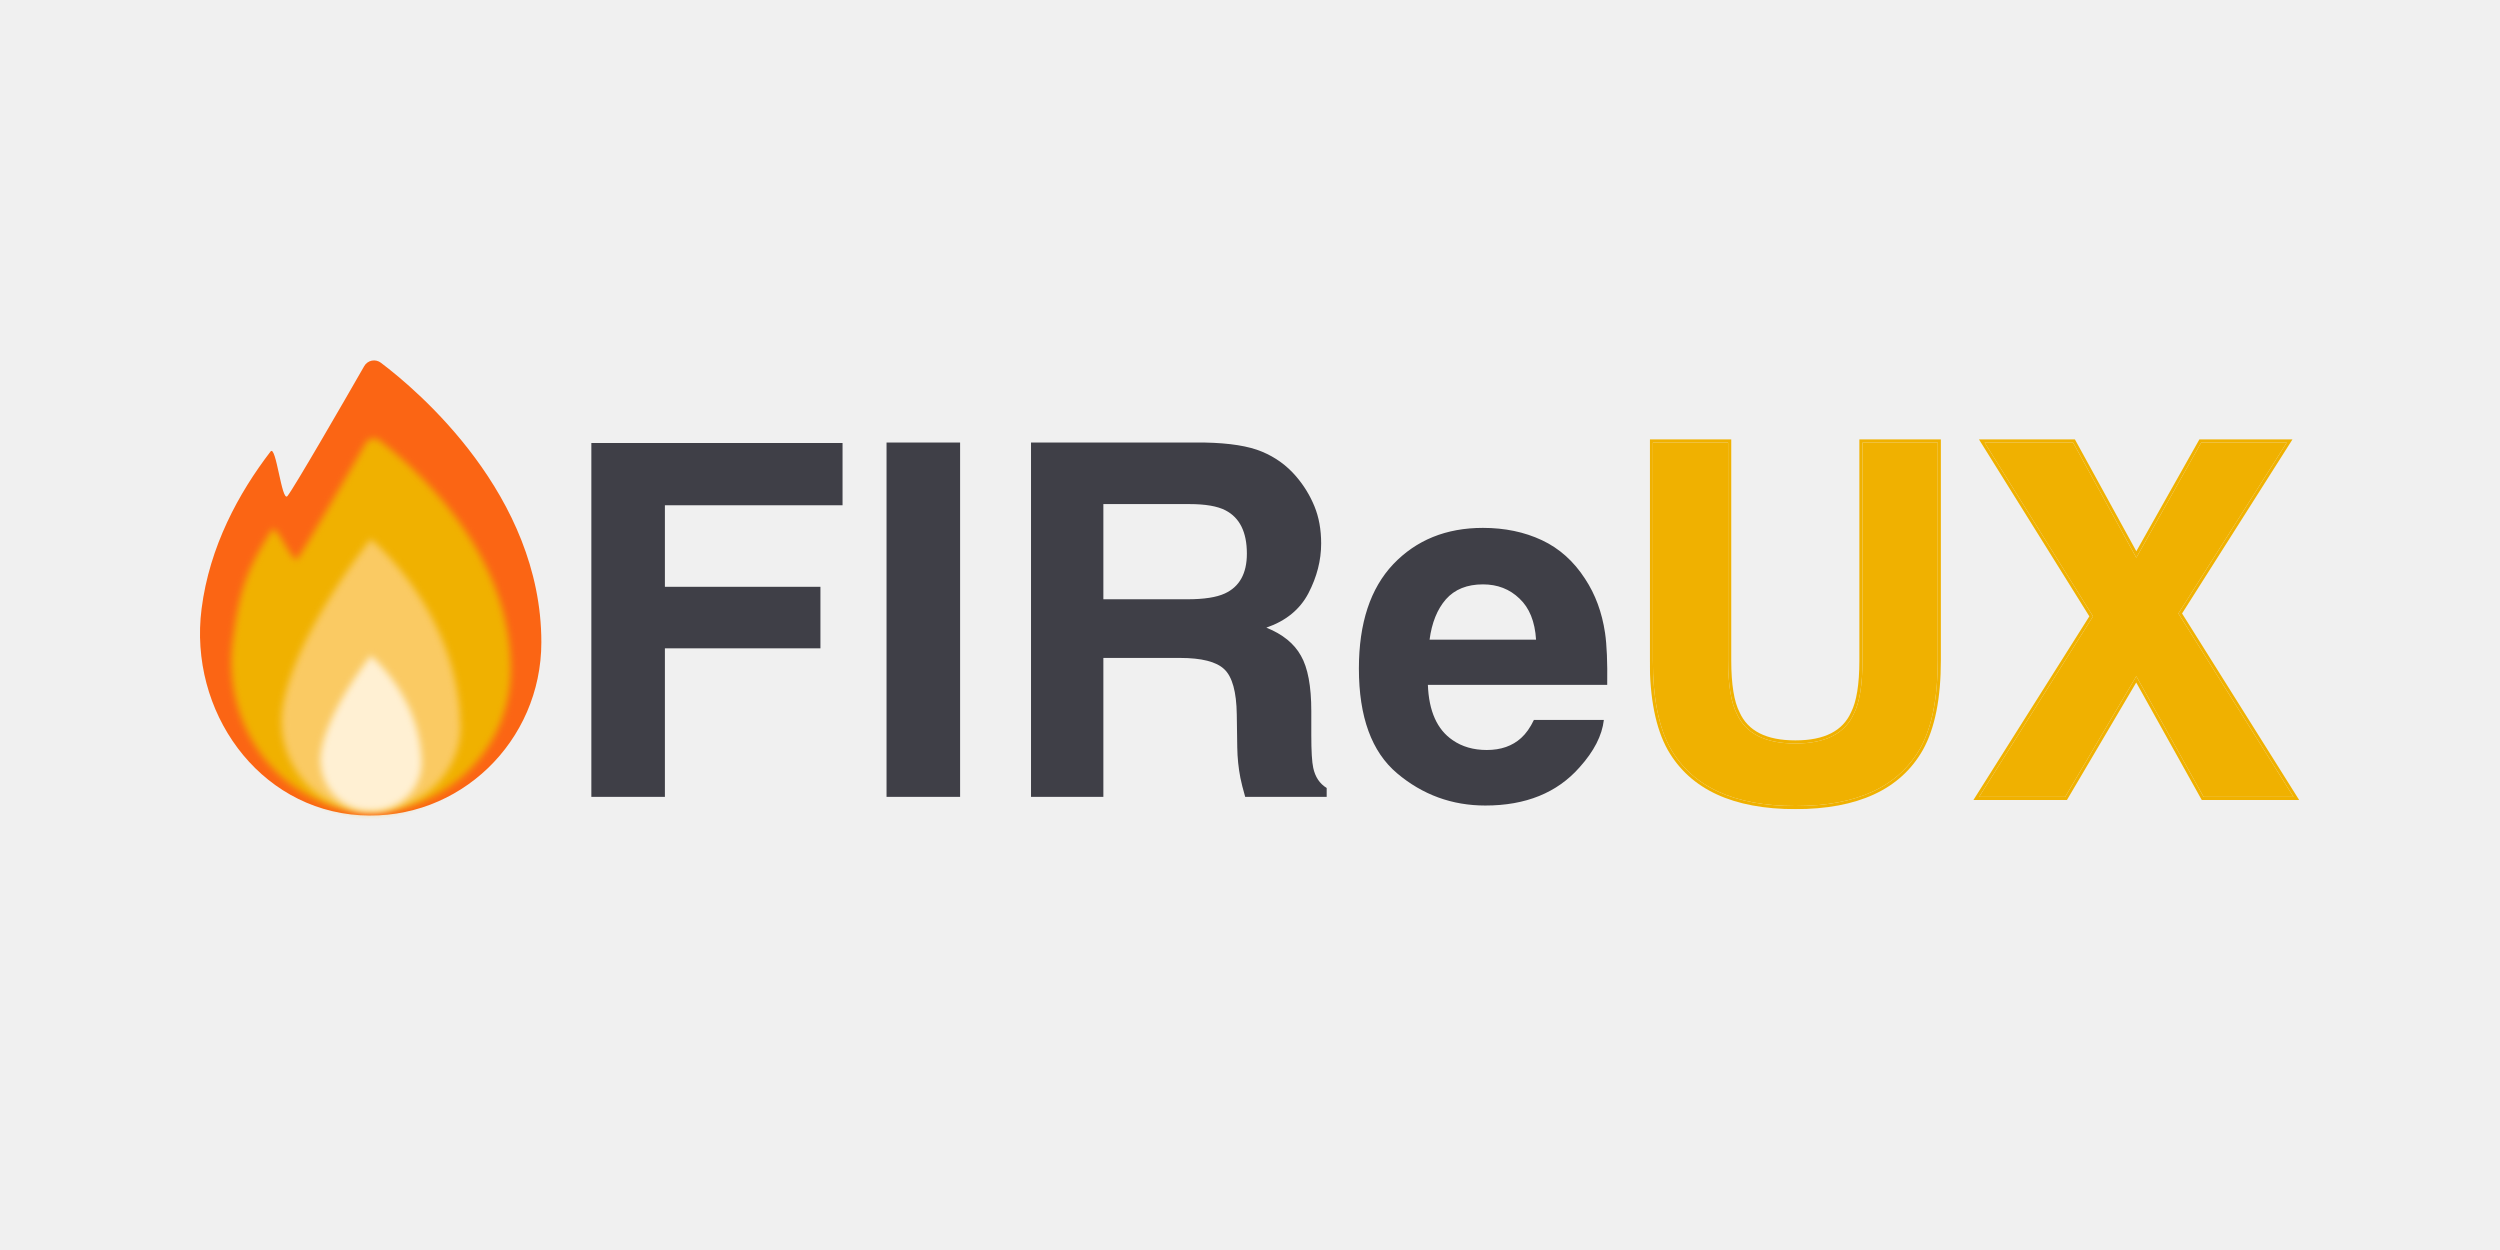
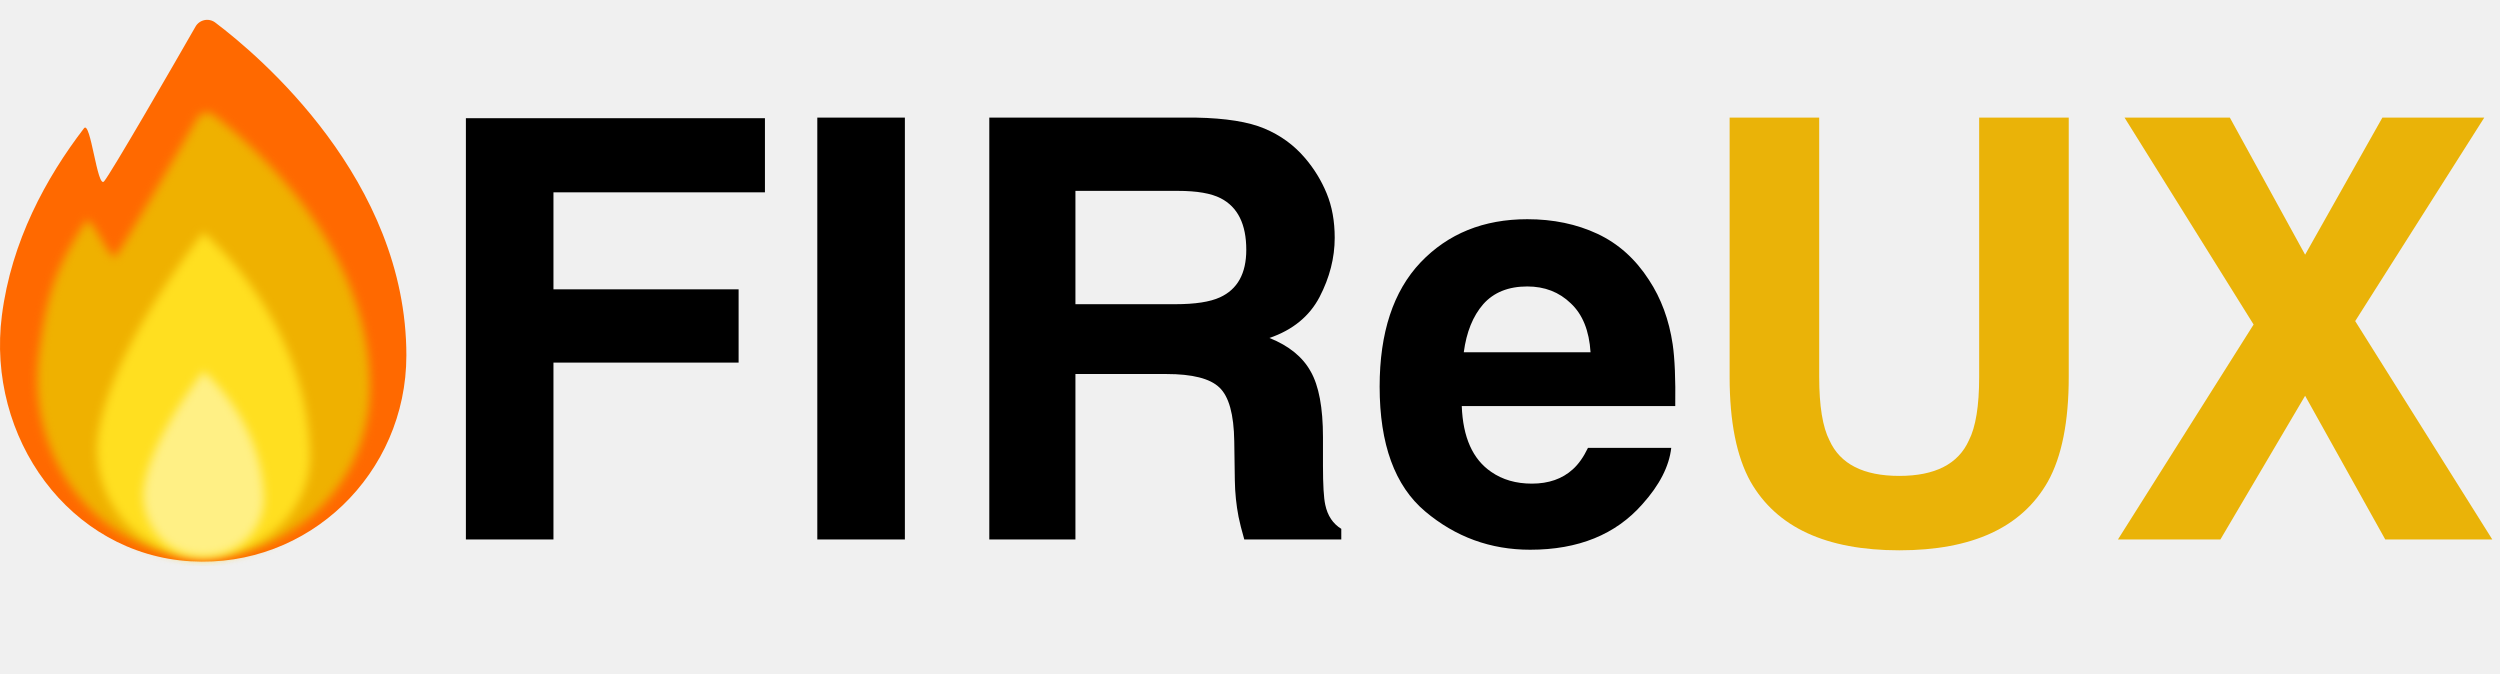
- <svg xmlns="http://www.w3.org/2000/svg" width="800" height="400" viewBox="0 0 800 400" fill="none">
-   <mask id="path-1-outside-1_101_4" maskUnits="userSpaceOnUse" x="527.923" y="140" width="208" height="119" fill="black">
-     <rect fill="white" x="527.923" y="140" width="208" height="119" />
-     <path d="M596 211.308V141.615H620.077V211.308C620.077 223.359 618.205 232.744 614.462 239.462C607.487 251.769 594.18 257.923 574.538 257.923C554.897 257.923 541.564 251.769 534.538 239.462C530.795 232.744 528.923 223.359 528.923 211.308V141.615H553V211.308C553 219.103 553.923 224.795 555.769 228.385C558.641 234.744 564.897 237.923 574.538 237.923C584.128 237.923 590.359 234.744 593.231 228.385C595.077 224.795 596 219.103 596 211.308ZM733.923 255H705.154L683.615 216.385L660.846 255H633.308L669.769 197.231L635.077 141.615H663.385L683.615 178.462L704.385 141.615H731.769L697.077 196.308L733.923 255Z" />
-   </mask>
-   <path d="M596 211.308V141.615H620.077V211.308C620.077 223.359 618.205 232.744 614.462 239.462C607.487 251.769 594.18 257.923 574.538 257.923C554.897 257.923 541.564 251.769 534.538 239.462C530.795 232.744 528.923 223.359 528.923 211.308V141.615H553V211.308C553 219.103 553.923 224.795 555.769 228.385C558.641 234.744 564.897 237.923 574.538 237.923C584.128 237.923 590.359 234.744 593.231 228.385C595.077 224.795 596 219.103 596 211.308ZM733.923 255H705.154L683.615 216.385L660.846 255H633.308L669.769 197.231L635.077 141.615H663.385L683.615 178.462L704.385 141.615H731.769L697.077 196.308L733.923 255Z" fill="#F0B100" />
-   <path d="M596 141.615V140.615H595V141.615H596ZM620.077 141.615H621.077V140.615H620.077V141.615ZM614.462 239.462L615.332 239.955L615.335 239.948L614.462 239.462ZM534.538 239.462L533.665 239.948L533.67 239.957L534.538 239.462ZM528.923 141.615V140.615H527.923V141.615H528.923ZM553 141.615H554V140.615H553V141.615ZM555.769 228.385L556.681 227.973L556.67 227.95L556.659 227.927L555.769 228.385ZM593.231 228.385L592.341 227.927L592.33 227.95L592.319 227.973L593.231 228.385ZM597 211.308V141.615H595V211.308H597ZM596 142.615H620.077V140.615H596V142.615ZM619.077 141.615V211.308H621.077V141.615H619.077ZM619.077 211.308C619.077 223.276 617.215 232.467 613.588 238.975L615.335 239.948C619.196 233.02 621.077 223.442 621.077 211.308H619.077ZM613.592 238.969C606.861 250.846 593.977 256.923 574.538 256.923V258.923C594.382 258.923 608.114 252.692 615.332 239.955L613.592 238.969ZM574.538 256.923C555.101 256.923 542.189 250.847 535.407 238.966L533.67 239.957C540.939 252.692 554.694 258.923 574.538 258.923V256.923ZM535.412 238.975C531.786 232.467 529.923 223.276 529.923 211.308H527.923C527.923 223.442 529.804 233.02 533.665 239.948L535.412 238.975ZM529.923 211.308V141.615H527.923V211.308H529.923ZM528.923 142.615H553V140.615H528.923V142.615ZM552 141.615V211.308H554V141.615H552ZM552 211.308C552 219.14 552.921 225.032 554.88 228.842L556.659 227.927C554.926 224.558 554 219.065 554 211.308H552ZM554.858 228.796C557.953 235.65 564.681 238.923 574.538 238.923V236.923C565.114 236.923 559.329 233.837 556.681 227.973L554.858 228.796ZM574.538 238.923C584.348 238.923 591.048 235.648 594.142 228.796L592.319 227.973C589.67 233.839 583.909 236.923 574.538 236.923V238.923ZM594.12 228.842C596.079 225.032 597 219.14 597 211.308H595C595 219.065 594.074 224.558 592.341 227.927L594.12 228.842ZM733.923 255V256H735.732L734.77 254.468L733.923 255ZM705.154 255L704.281 255.487L704.567 256H705.154V255ZM683.615 216.385L684.489 215.897L683.64 214.375L682.754 215.877L683.615 216.385ZM660.846 255V256H661.417L661.708 255.508L660.846 255ZM633.308 255L632.462 254.466L631.494 256H633.308V255ZM669.769 197.231L670.615 197.765L670.95 197.234L670.618 196.702L669.769 197.231ZM635.077 141.615V140.615H633.275L634.228 142.145L635.077 141.615ZM663.385 141.615L664.261 141.134L663.976 140.615H663.385V141.615ZM683.615 178.462L682.739 178.943L683.604 180.518L684.487 178.953L683.615 178.462ZM704.385 141.615V140.615H703.8L703.514 141.124L704.385 141.615ZM731.769 141.615L732.614 142.151L733.588 140.615H731.769V141.615ZM697.077 196.308L696.233 195.772L695.894 196.305L696.23 196.839L697.077 196.308ZM733.923 254H705.154V256H733.923V254ZM706.027 254.513L684.489 215.897L682.742 216.872L704.281 255.487L706.027 254.513ZM682.754 215.877L659.985 254.492L661.708 255.508L684.477 216.893L682.754 215.877ZM660.846 254H633.308V256H660.846V254ZM634.153 255.534L670.615 197.765L668.924 196.697L632.462 254.466L634.153 255.534ZM670.618 196.702L635.925 141.086L634.228 142.145L668.921 197.76L670.618 196.702ZM635.077 142.615H663.385V140.615H635.077V142.615ZM662.508 142.097L682.739 178.943L684.492 177.98L664.261 141.134L662.508 142.097ZM684.487 178.953L705.256 142.106L703.514 141.124L682.744 177.97L684.487 178.953ZM704.385 142.615H731.769V140.615H704.385V142.615ZM730.925 141.08L696.233 195.772L697.921 196.843L732.614 142.151L730.925 141.08ZM696.23 196.839L733.076 255.532L734.77 254.468L697.924 195.776L696.23 196.839Z" fill="#F0B100" mask="url(#path-1-outside-1_101_4)" />
-   <path d="M269.615 161.692H212.769V187.769H262.538V207.462H212.769V255H189.231V141.769H269.615V161.692ZM283.692 141.615H307.231V255H283.692V141.615ZM377.538 210.538H353.077V255H329.923V141.615H385.538C393.487 141.769 399.59 142.744 403.846 144.538C408.154 146.333 411.795 148.974 414.769 152.462C417.231 155.333 419.18 158.513 420.615 162C422.051 165.487 422.769 169.462 422.769 173.923C422.769 179.308 421.41 184.615 418.692 189.846C415.974 195.026 411.487 198.692 405.231 200.846C410.462 202.949 414.154 205.949 416.308 209.846C418.513 213.692 419.615 219.59 419.615 227.538V235.154C419.615 240.333 419.821 243.846 420.231 245.692C420.846 248.615 422.282 250.769 424.538 252.154V255H398.462C397.744 252.487 397.231 250.462 396.923 248.923C396.308 245.744 395.974 242.487 395.923 239.154L395.769 228.615C395.667 221.385 394.333 216.564 391.769 214.154C389.256 211.744 384.513 210.538 377.538 210.538ZM391.923 189.923C396.641 187.769 399 183.513 399 177.154C399 170.282 396.718 165.667 392.154 163.308C389.59 161.974 385.744 161.308 380.615 161.308H353.077V191.769H379.923C385.256 191.769 389.256 191.154 391.923 189.923ZM513.231 230.385C512.667 235.359 510.077 240.41 505.462 245.538C498.282 253.692 488.231 257.769 475.308 257.769C464.641 257.769 455.231 254.333 447.077 247.462C438.923 240.59 434.846 229.41 434.846 213.923C434.846 199.41 438.513 188.282 445.846 180.538C453.231 172.795 462.795 168.923 474.538 168.923C481.513 168.923 487.795 170.231 493.385 172.846C498.974 175.462 503.59 179.59 507.231 185.231C510.513 190.205 512.641 195.974 513.615 202.538C514.18 206.385 514.41 211.923 514.308 219.154H456.923C457.231 227.564 459.872 233.462 464.846 236.846C467.872 238.949 471.513 240 475.769 240C480.282 240 483.949 238.718 486.769 236.154C488.308 234.769 489.667 232.846 490.846 230.385H513.231ZM491.538 204.692C491.18 198.897 489.41 194.513 486.231 191.538C483.103 188.513 479.205 187 474.538 187C469.462 187 465.513 188.59 462.692 191.769C459.923 194.949 458.18 199.256 457.462 204.692H491.538Z" fill="#3F3F47" />
-   <path d="M173.233 205.524C173.233 237.255 146.964 262.769 115.234 260.875C82.625 258.93 60.305 227.569 64.508 194.788C67.052 174.85 76.399 157.753 86.573 144.488C88.342 142.174 90.157 160.801 91.973 158.751C93.793 156.645 110.667 127.442 116.535 117.185C116.787 116.732 117.134 116.34 117.552 116.033C117.969 115.726 118.448 115.513 118.955 115.408C119.462 115.303 119.986 115.309 120.491 115.424C120.996 115.539 121.471 115.762 121.882 116.077C133.669 124.972 173.233 158.382 173.233 205.524Z" fill="#FB6514" />
-   <g filter="url(#filter0_f_101_4)">
-     <path d="M163.451 214.16C163.451 240.14 141.943 261.031 115.963 259.481C89.263 257.888 70.988 232.21 74.429 205.369C76.512 189.044 78.982 181.925 87.056 169.504C88.504 167.608 93.644 180.498 95.13 178.82C96.621 177.095 112.223 150.227 117.028 141.828C117.234 141.458 117.518 141.136 117.86 140.885C118.202 140.634 118.594 140.46 119.009 140.374C119.425 140.288 119.854 140.292 120.267 140.386C120.681 140.481 121.069 140.663 121.406 140.921C131.057 148.204 163.451 175.56 163.451 214.16Z" fill="#F0B100" />
+ <svg xmlns="http://www.w3.org/2000/svg" width="672" height="181" viewBox="0 0 672 181" fill="none">
+   <path d="M532 101.308V31.615H556.077V101.308C556.077 113.359 554.205 122.744 550.462 129.462C543.487 141.769 530.18 147.923 510.538 147.923C490.897 147.923 477.564 141.769 470.538 129.462C466.795 122.744 464.923 113.359 464.923 101.308V31.615H489V101.308C489 109.103 489.923 114.795 491.769 118.385C494.641 124.744 500.897 127.923 510.538 127.923C520.128 127.923 526.359 124.744 529.231 118.385C531.077 114.795 532 109.103 532 101.308ZM669.923 145H641.154L619.615 106.385L596.846 145H569.308L605.769 87.231L571.077 31.615H599.385L619.615 68.462L640.385 31.615H667.769L633.077 86.308L669.923 145Z" fill="#EAB308" />
+   <path d="M205.615 51.692H148.769V77.769H198.538V97.462H148.769V145H125.231V31.769H205.615V51.692ZM219.692 31.615H243.231V145H219.692V31.615ZM313.538 100.538H289.077V145H265.923V31.615H321.538C329.487 31.769 335.59 32.744 339.846 34.538C344.154 36.333 347.795 38.974 350.769 42.462C353.231 45.333 355.18 48.513 356.615 52C358.051 55.487 358.769 59.462 358.769 63.923C358.769 69.308 357.41 74.615 354.692 79.846C351.974 85.026 347.487 88.692 341.231 90.846C346.462 92.949 350.154 95.949 352.308 99.846C354.513 103.692 355.615 109.59 355.615 117.538V125.154C355.615 130.333 355.821 133.846 356.231 135.692C356.846 138.615 358.282 140.769 360.538 142.154V145H334.462C333.744 142.487 333.231 140.462 332.923 138.923C332.308 135.744 331.974 132.487 331.923 129.154L331.769 118.615C331.667 111.385 330.333 106.564 327.769 104.154C325.256 101.744 320.513 100.538 313.538 100.538ZM327.923 79.923C332.641 77.769 335 73.513 335 67.154C335 60.282 332.718 55.667 328.154 53.308C325.59 51.974 321.744 51.308 316.615 51.308H289.077V81.769H315.923C321.256 81.769 325.256 81.154 327.923 79.923ZM449.231 120.385C448.667 125.359 446.077 130.41 441.462 135.538C434.282 143.692 424.231 147.769 411.308 147.769C400.641 147.769 391.231 144.333 383.077 137.462C374.923 130.59 370.846 119.41 370.846 103.923C370.846 89.41 374.513 78.282 381.846 70.538C389.231 62.795 398.795 58.923 410.538 58.923C417.513 58.923 423.795 60.231 429.385 62.846C434.974 65.462 439.59 69.59 443.231 75.231C446.513 80.205 448.641 85.974 449.615 92.538C450.18 96.385 450.41 101.923 450.308 109.154H392.923C393.231 117.564 395.872 123.462 400.846 126.846C403.872 128.949 407.513 130 411.769 130C416.282 130 419.949 128.718 422.769 126.154C424.308 124.769 425.667 122.846 426.846 120.385H449.231ZM427.538 94.692C427.18 88.897 425.41 84.513 422.231 81.538C419.103 78.513 415.205 77 410.538 77C405.462 77 401.513 78.59 398.692 81.769C395.923 84.949 394.18 89.256 393.462 94.692H427.538Z" fill="black" />
+   <path d="M109.233 95.525C109.233 127.255 82.965 152.769 51.234 150.875C18.625 148.93 -3.695 117.569 0.508 84.788C3.051 64.85 12.399 47.752 22.573 34.488C24.342 32.174 26.157 50.801 27.973 48.751C29.793 46.645 46.667 17.442 52.535 7.185C52.787 6.732 53.134 6.34 53.551 6.033C53.969 5.726 54.448 5.513 54.955 5.408C55.462 5.303 55.986 5.309 56.491 5.424C56.996 5.539 57.471 5.762 57.882 6.077C69.669 14.972 109.233 48.382 109.233 95.525Z" fill="#FF6900" />
+   <g filter="url(#filter0_f_7503_95)">
+     <path d="M99.451 104.16C99.451 130.14 77.943 151.031 51.963 149.481C25.263 147.888 6.988 122.21 10.429 95.369C12.512 79.044 14.982 71.925 23.056 59.504C24.504 57.608 29.644 70.498 31.13 68.82C32.621 67.095 48.223 40.227 53.028 31.828C53.234 31.458 53.518 31.136 53.86 30.885C54.202 30.634 54.594 30.46 55.009 30.374C55.425 30.288 55.854 30.292 56.267 30.386C56.681 30.481 57.069 30.663 57.406 30.921C67.057 38.204 99.451 65.56 99.451 104.16Z" fill="#EFB100" />
  </g>
-   <g filter="url(#filter1_f_101_4)">
-     <path d="M147.302 232.454C147.302 247.781 133.897 260.101 117.594 259.544C99.995 258.952 87.927 242.92 90.51 226.406C94.239 202.729 118.656 172.609 118.656 172.609C118.656 172.609 146.681 195.589 147.302 232.454Z" fill="#FACA63" />
-     <path d="M147.302 232.454C147.302 247.781 133.897 260.101 117.594 259.544C99.995 258.952 87.927 242.92 90.51 226.406C94.239 202.729 118.656 172.609 118.656 172.609C118.656 172.609 146.681 195.589 147.302 232.454Z" fill="#FACA63" />
+   <g filter="url(#filter1_f_7503_95)">
+     <path d="M83.302 122.454C83.302 137.781 69.897 150.101 53.594 149.544C35.995 148.952 23.927 132.92 26.51 116.406C30.239 92.729 54.656 62.609 54.656 62.609C54.656 62.609 82.681 85.589 83.302 122.454Z" fill="#FFDF20" />
+     <path d="M83.302 122.454C83.302 137.781 69.897 150.101 53.594 149.544C35.995 148.952 23.927 132.92 26.51 116.406C30.239 92.729 54.656 62.609 54.656 62.609C54.656 62.609 82.681 85.589 83.302 122.454Z" fill="#FFDF20" />
  </g>
-   <g filter="url(#filter2_f_101_4)">
-     <path d="M134.88 244.072C134.88 252.83 127.304 259.87 118.089 259.552C108.141 259.214 101.32 250.052 102.78 240.616C104.888 227.086 118.689 209.875 118.689 209.875C118.689 209.875 134.529 223.006 134.88 244.072Z" fill="#FFF0D3" />
-     <path d="M134.88 244.072C134.88 252.83 127.304 259.87 118.089 259.552C108.141 259.214 101.32 250.052 102.78 240.616C104.888 227.086 118.689 209.875 118.689 209.875C118.689 209.875 134.529 223.006 134.88 244.072Z" fill="#FFF0D3" />
+   <g filter="url(#filter2_f_7503_95)">
+     <path d="M70.88 134.072C70.88 142.83 63.304 149.87 54.089 149.552C44.141 149.214 37.32 140.052 38.78 130.616C40.888 117.086 54.689 99.875 54.689 99.875C54.689 99.875 70.529 113.006 70.88 134.072Z" fill="#FFF085" />
+     <path d="M70.88 134.072C70.88 142.83 63.304 149.87 54.089 149.552C44.141 149.214 37.32 140.052 38.78 130.616C40.888 117.086 54.689 99.875 54.689 99.875C54.689 99.875 70.529 113.006 70.88 134.072Z" fill="#FFF085" />
  </g>
  <defs>
-     <filter id="filter0_f_101_4" x="71.552" y="137.851" width="94.36" height="124.173" filterUnits="userSpaceOnUse" color-interpolation-filters="sRGB">
+     <filter id="filter0_f_7503_95" x="7.552" y="27.851" width="94.36" height="124.173" filterUnits="userSpaceOnUse" color-interpolation-filters="sRGB">
      <feFlood flood-opacity="0" result="BackgroundImageFix" />
      <feBlend mode="normal" in="SourceGraphic" in2="BackgroundImageFix" result="shape" />
-       <feGaussianBlur stdDeviation="1.231" result="effect1_foregroundBlur_101_4" />
+       <feGaussianBlur stdDeviation="1.231" result="effect1_foregroundBlur_7503_95" />
    </filter>
-     <filter id="filter1_f_101_4" x="87.7" y="170.147" width="62.064" height="91.876" filterUnits="userSpaceOnUse" color-interpolation-filters="sRGB">
+     <filter id="filter1_f_7503_95" x="23.7" y="60.148" width="62.064" height="91.876" filterUnits="userSpaceOnUse" color-interpolation-filters="sRGB">
      <feFlood flood-opacity="0" result="BackgroundImageFix" />
      <feBlend mode="normal" in="SourceGraphic" in2="BackgroundImageFix" result="shape" />
-       <feGaussianBlur stdDeviation="1.231" result="effect1_foregroundBlur_101_4" />
+       <feGaussianBlur stdDeviation="1.231" result="effect1_foregroundBlur_7503_95" />
    </filter>
-     <filter id="filter2_f_101_4" x="100.122" y="207.413" width="37.22" height="54.611" filterUnits="userSpaceOnUse" color-interpolation-filters="sRGB">
+     <filter id="filter2_f_7503_95" x="36.122" y="97.413" width="37.22" height="54.611" filterUnits="userSpaceOnUse" color-interpolation-filters="sRGB">
      <feFlood flood-opacity="0" result="BackgroundImageFix" />
      <feBlend mode="normal" in="SourceGraphic" in2="BackgroundImageFix" result="shape" />
-       <feGaussianBlur stdDeviation="1.231" result="effect1_foregroundBlur_101_4" />
+       <feGaussianBlur stdDeviation="1.231" result="effect1_foregroundBlur_7503_95" />
    </filter>
  </defs>
</svg>
